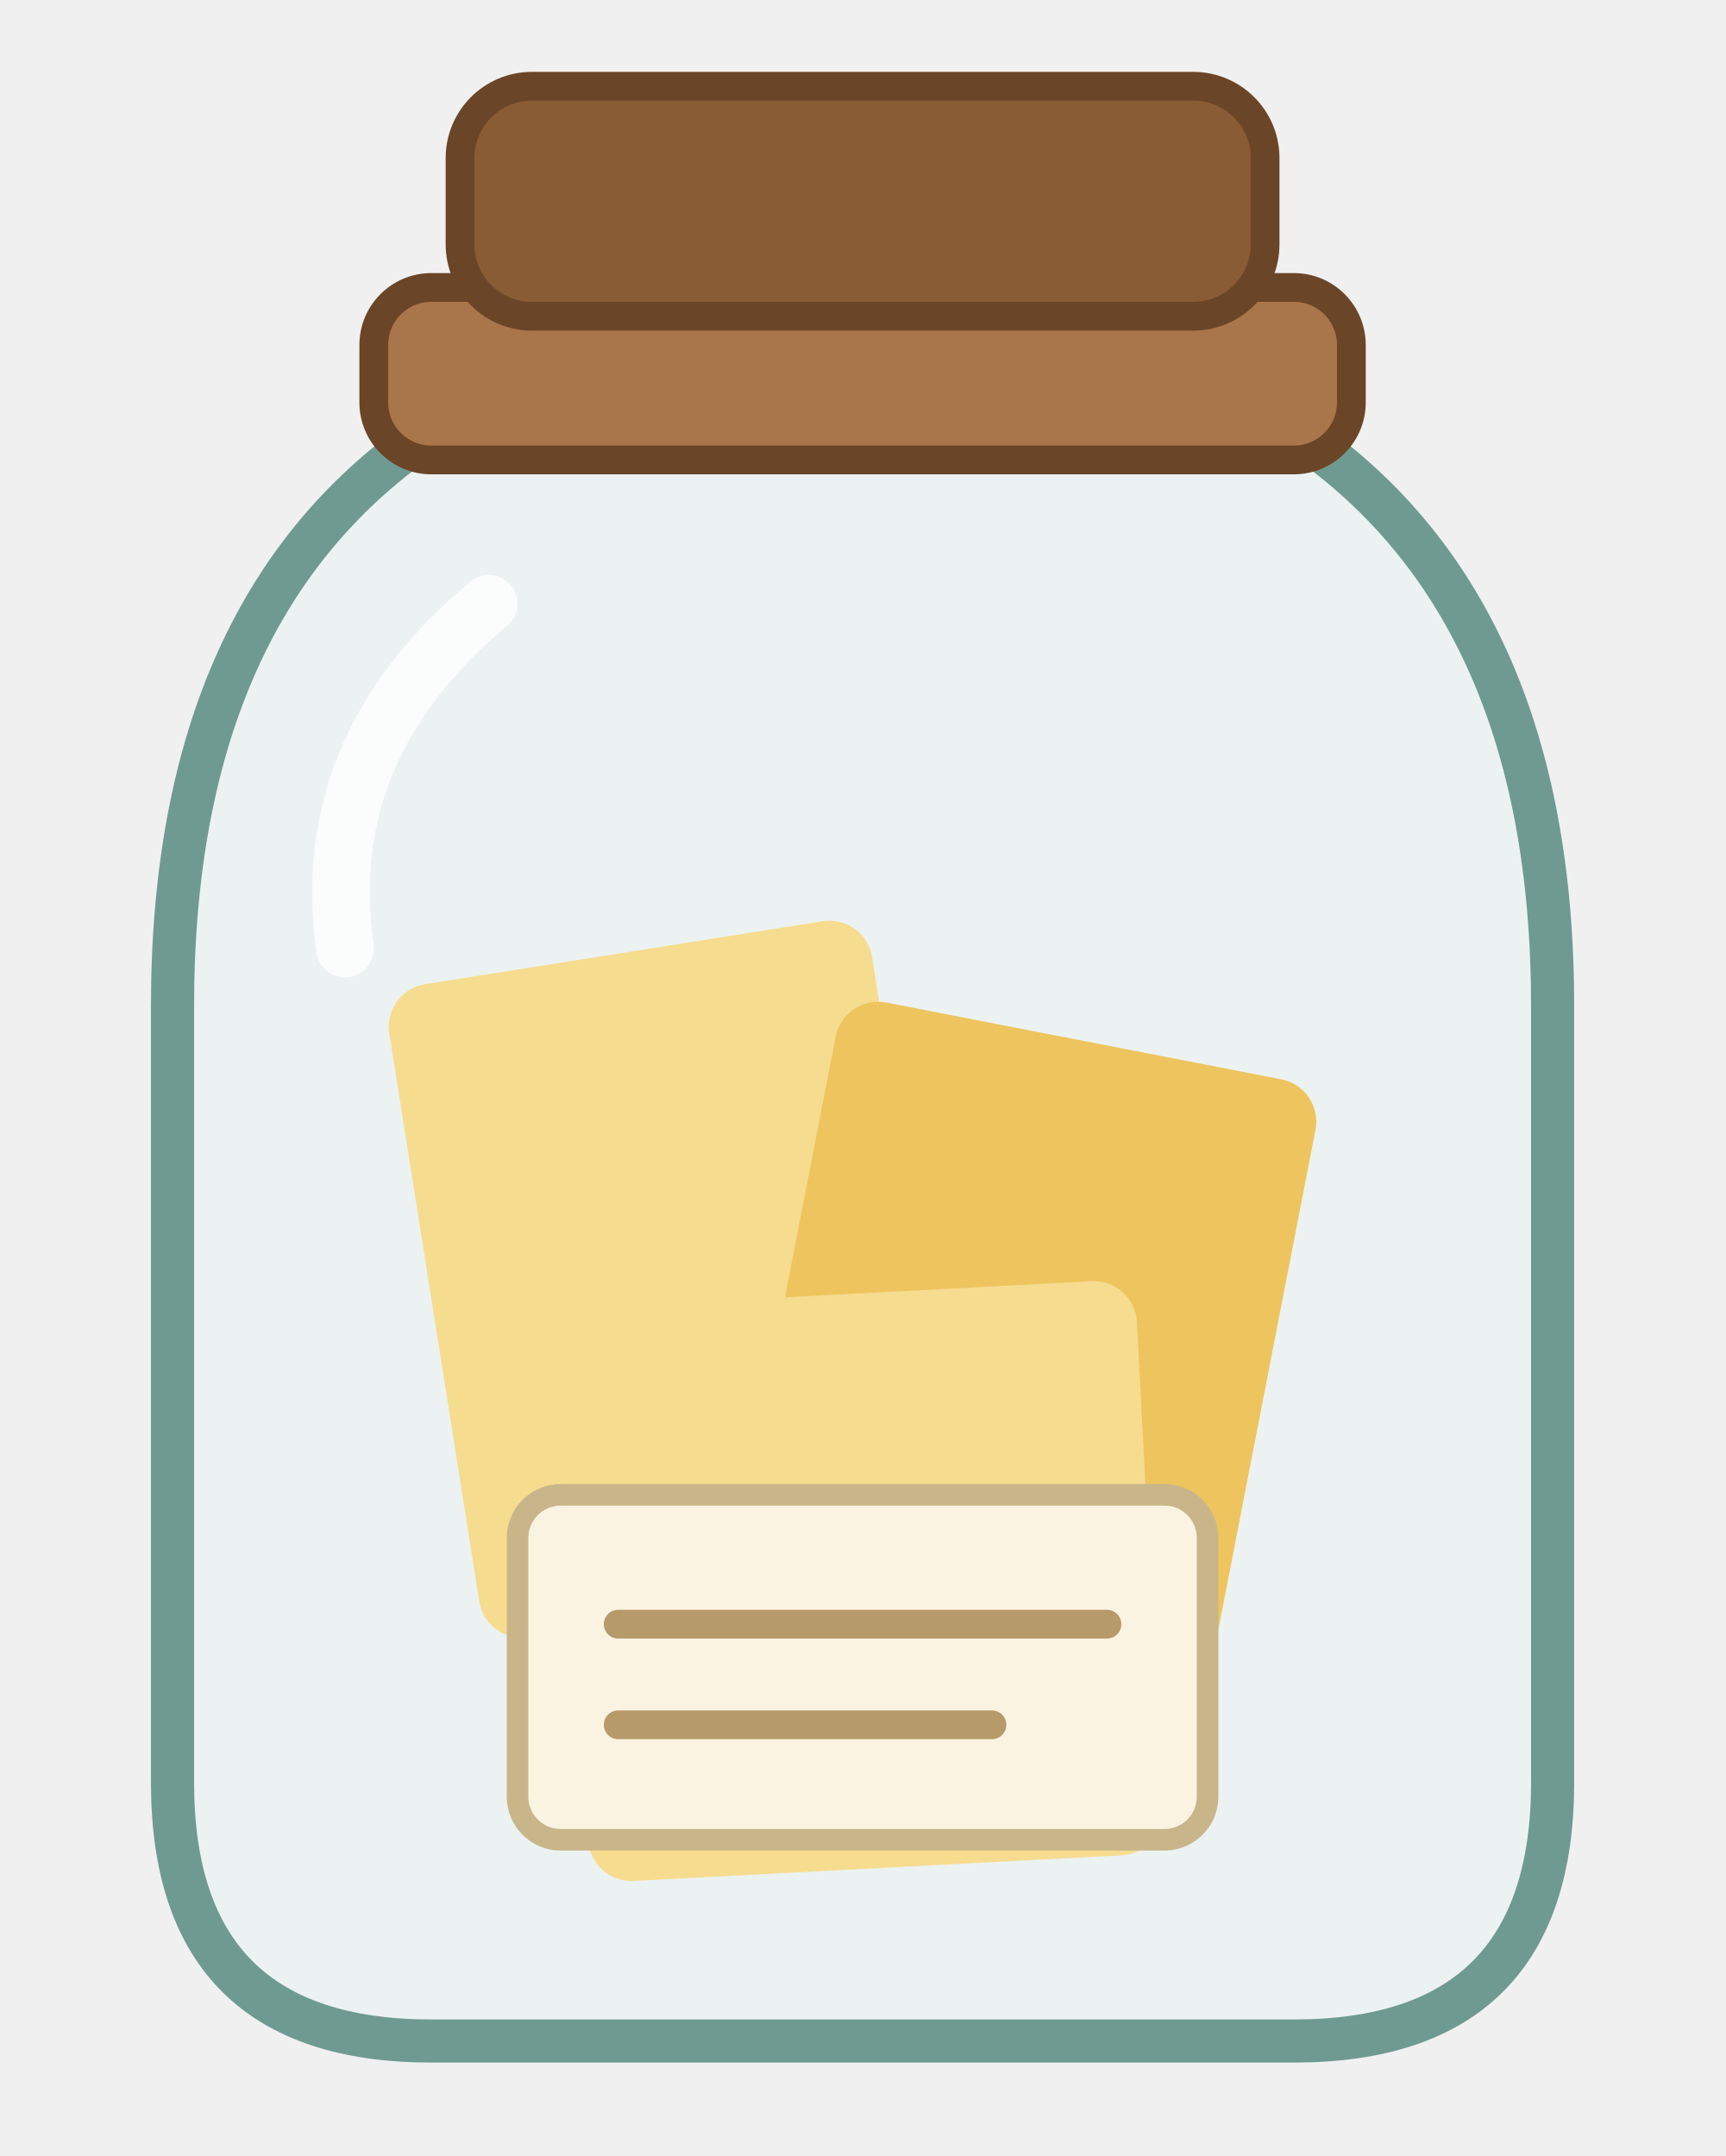
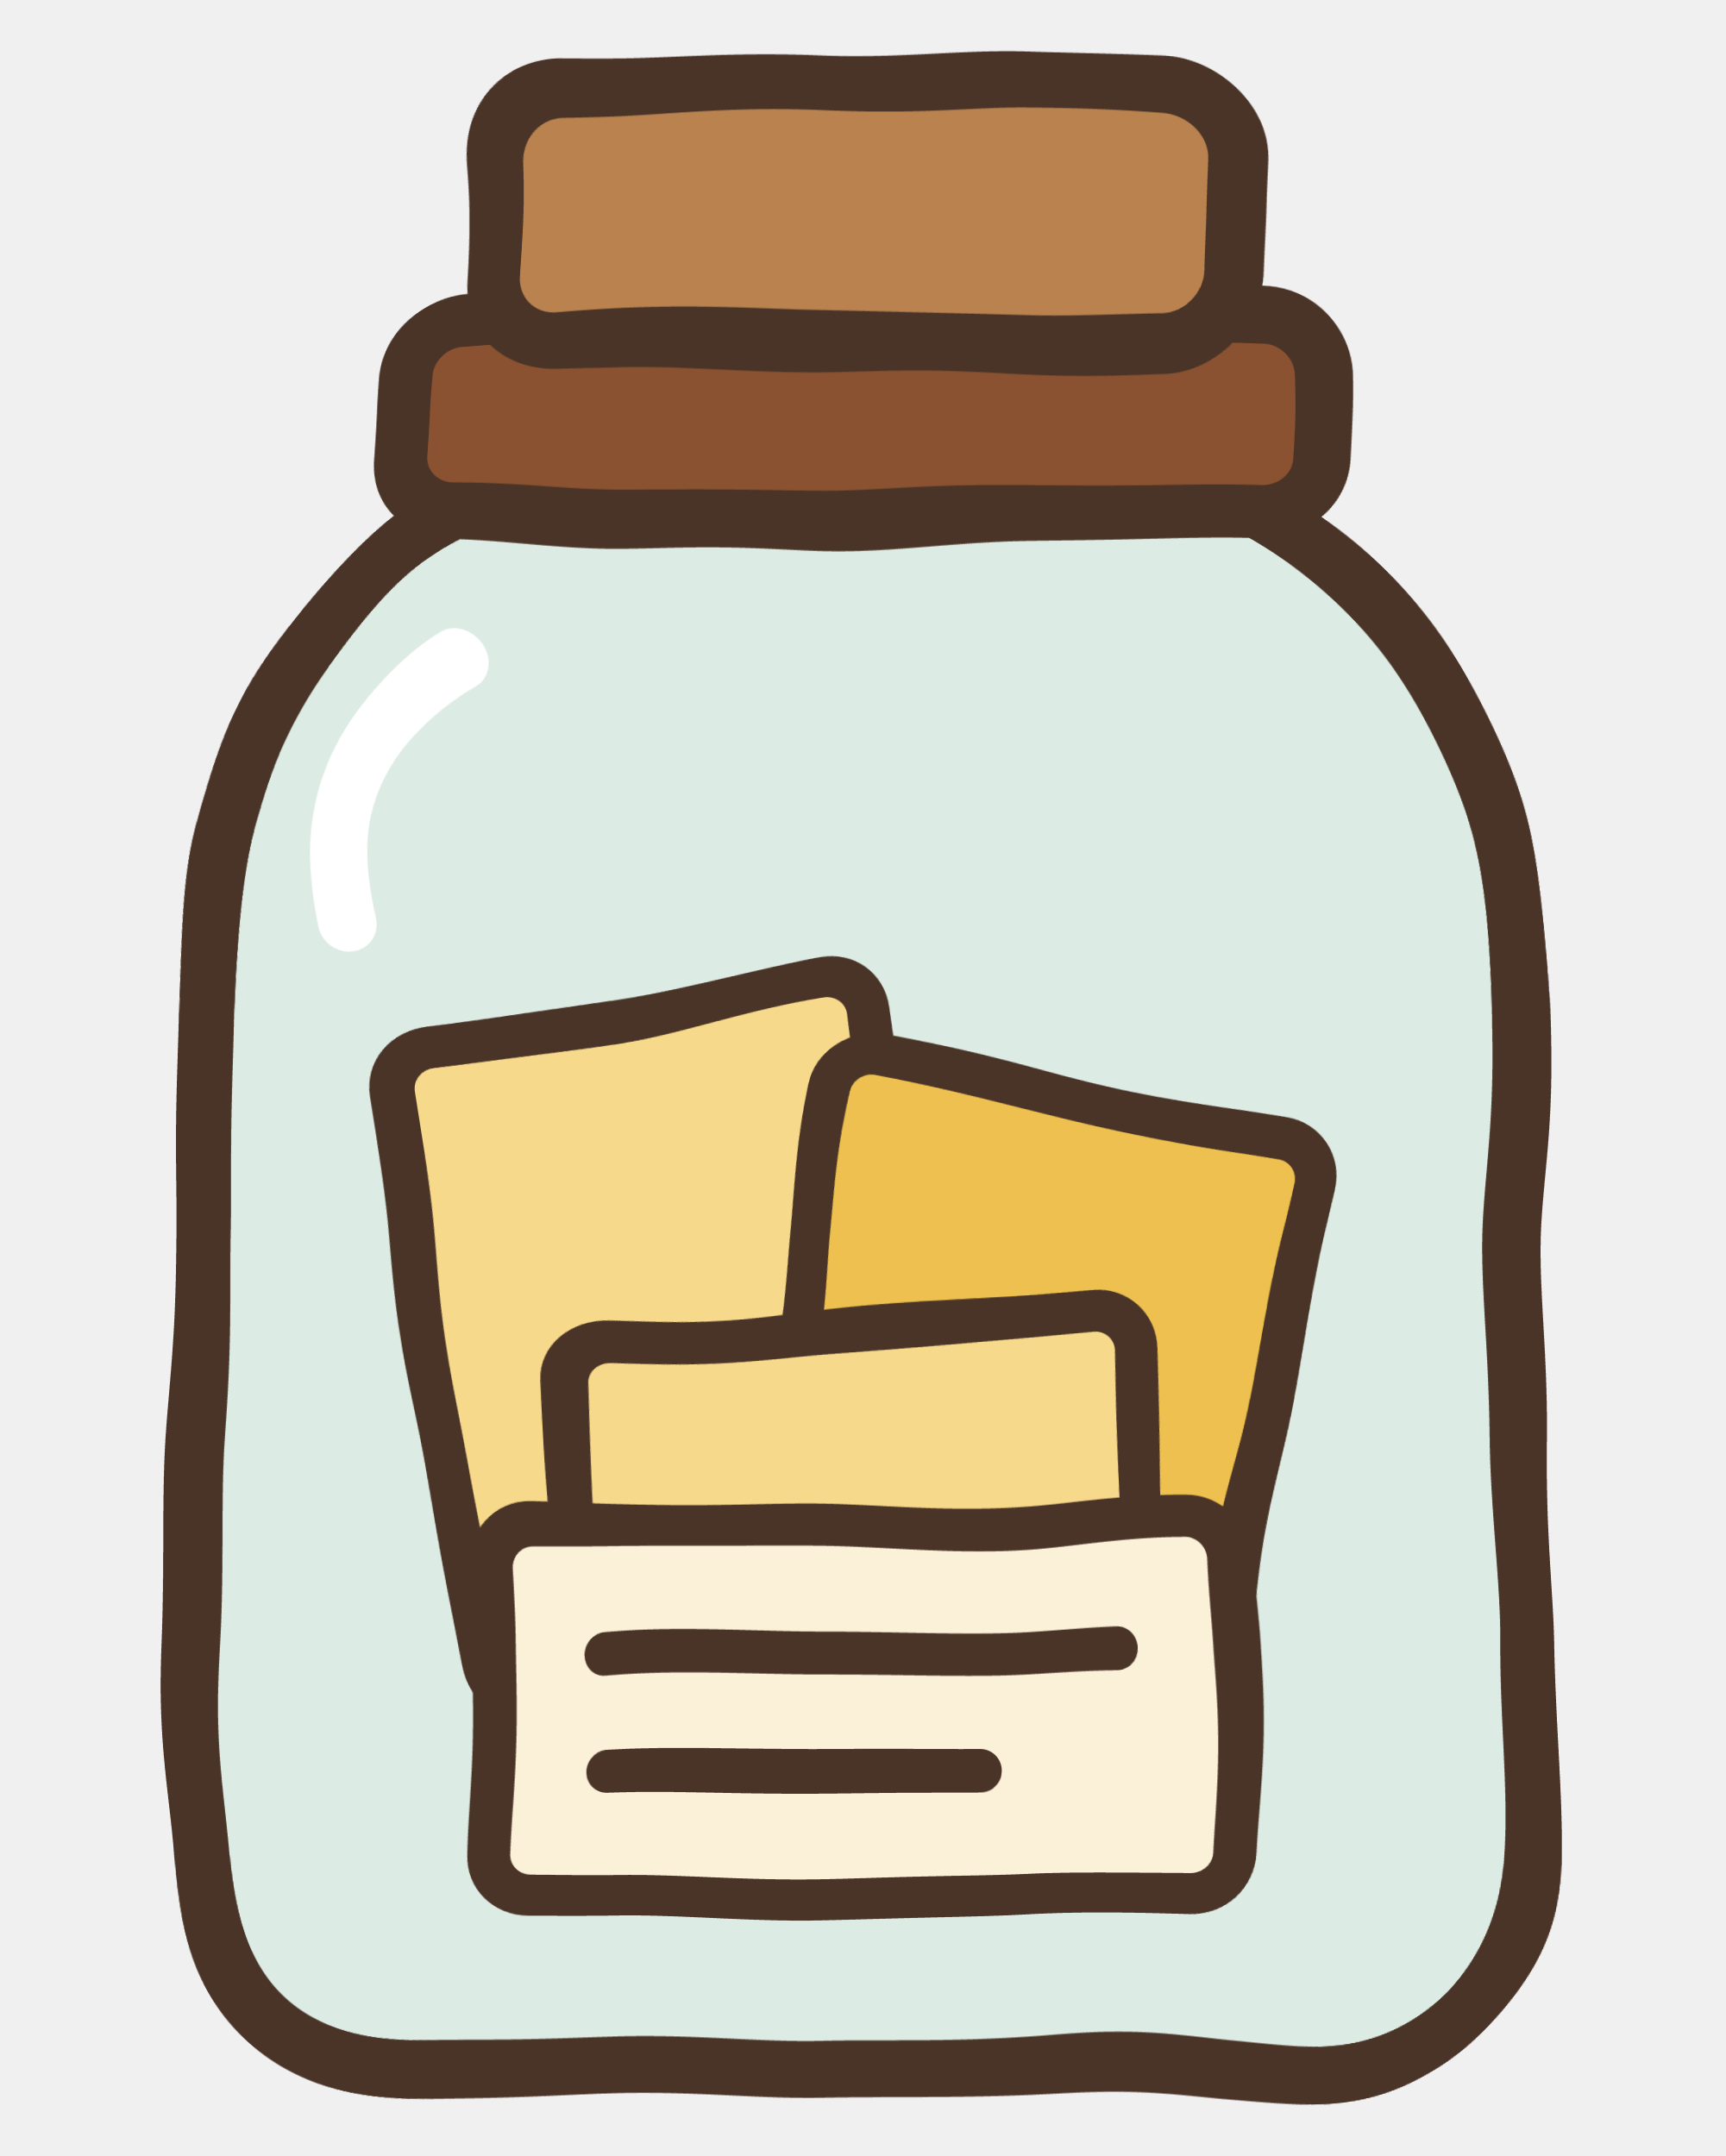
- <svg xmlns="http://www.w3.org/2000/svg" viewBox="0 0 120 150" width="120" height="150">
-   <path d="M30 30 H90 Q108 42 108 70 V124 Q108 142 90 142 H30 Q12 142 12 124 V70 Q12 42 30 30Z" fill="#eaf4f1" fill-opacity="0.6" />
-   <rect x="30" y="66" width="34" height="46" rx="3" fill="#f6dc8f" transform="rotate(-9 47 89)" />
-   <rect x="54" y="72" width="34" height="46" rx="3" fill="#eec45e" transform="rotate(11 71 95)" />
-   <rect x="40" y="90" width="40" height="40" rx="3" fill="#f6dc8f" transform="rotate(-3 60 110)" />
-   <rect x="36" y="104" width="48" height="24" rx="3" fill="#fbf3e2" stroke="#c9b58a" stroke-width="1.5" />
-   <path d="M43 113 H77 M43 120 H69" stroke="#b79a6a" stroke-width="2" stroke-linecap="round" />
-   <path d="M30 30 H90 Q108 42 108 70 V124 Q108 142 90 142 H30 Q12 142 12 124 V70 Q12 42 30 30Z" fill="none" stroke="#6f9a92" stroke-width="3" />
-   <path d="M24 66 Q22 52 34 42" fill="none" stroke="#ffffff" stroke-opacity="0.8" stroke-width="4" stroke-linecap="round" />
-   <rect x="26" y="20" width="68" height="12" rx="4" fill="#a9754a" stroke="#6b4527" stroke-width="2" />
-   <rect x="32" y="6" width="56" height="16" rx="5" fill="#8a5c35" stroke="#6b4527" stroke-width="2" />
+ <svg xmlns="http://www.w3.org/2000/svg" viewBox="0 0 120 150" width="120" height="150" fill="none" stroke="#4a3428" stroke-width="4" stroke-linecap="round" stroke-linejoin="round">
+   <defs>
+     <filter id="hand" x="-6%" y="-6%" width="112%" height="112%">
+       <feTurbulence type="fractalNoise" baseFrequency="0.035" numOctaves="2" seed="4" result="n" />
+       <feDisplacementMap in="SourceGraphic" in2="n" scale="3" />
+     </filter>
+   </defs>
+   <g filter="url(#hand)">
+     <path d="M32 36 H88 Q106 46 106 72 V128 Q106 144 90 144 H30 Q14 144 14 128 V72 Q14 46 32 36Z" fill="#dcebe3" />
+     <rect x="30" y="70" width="34" height="46" rx="3" fill="#f6d98a" stroke-width="3" transform="rotate(-9 47 93)" />
+     <rect x="54" y="76" width="34" height="46" rx="3" fill="#eec04f" stroke-width="3" transform="rotate(11 71 99)" />
+     <rect x="40" y="92" width="40" height="38" rx="3" fill="#f6d98a" stroke-width="3" transform="rotate(-3 60 111)" />
+     <rect x="34" y="106" width="52" height="26" rx="3" fill="#fbf0d8" stroke-width="3" />
+     <path d="M42 115 H78 M42 123 H68" stroke-width="3" />
+     <path d="M32 36 H88 Q106 46 106 72 V128 Q106 144 90 144 H30 Q14 144 14 128 V72 Q14 46 32 36Z" />
+     <path d="M24 64 Q22 52 32 46" stroke="#ffffff" stroke-width="4" />
+     <rect x="28" y="22" width="64" height="14" rx="4" fill="#8a5230" />
+     <rect x="34" y="6" width="52" height="18" rx="5" fill="#b9824f" />
+   </g>
</svg>
